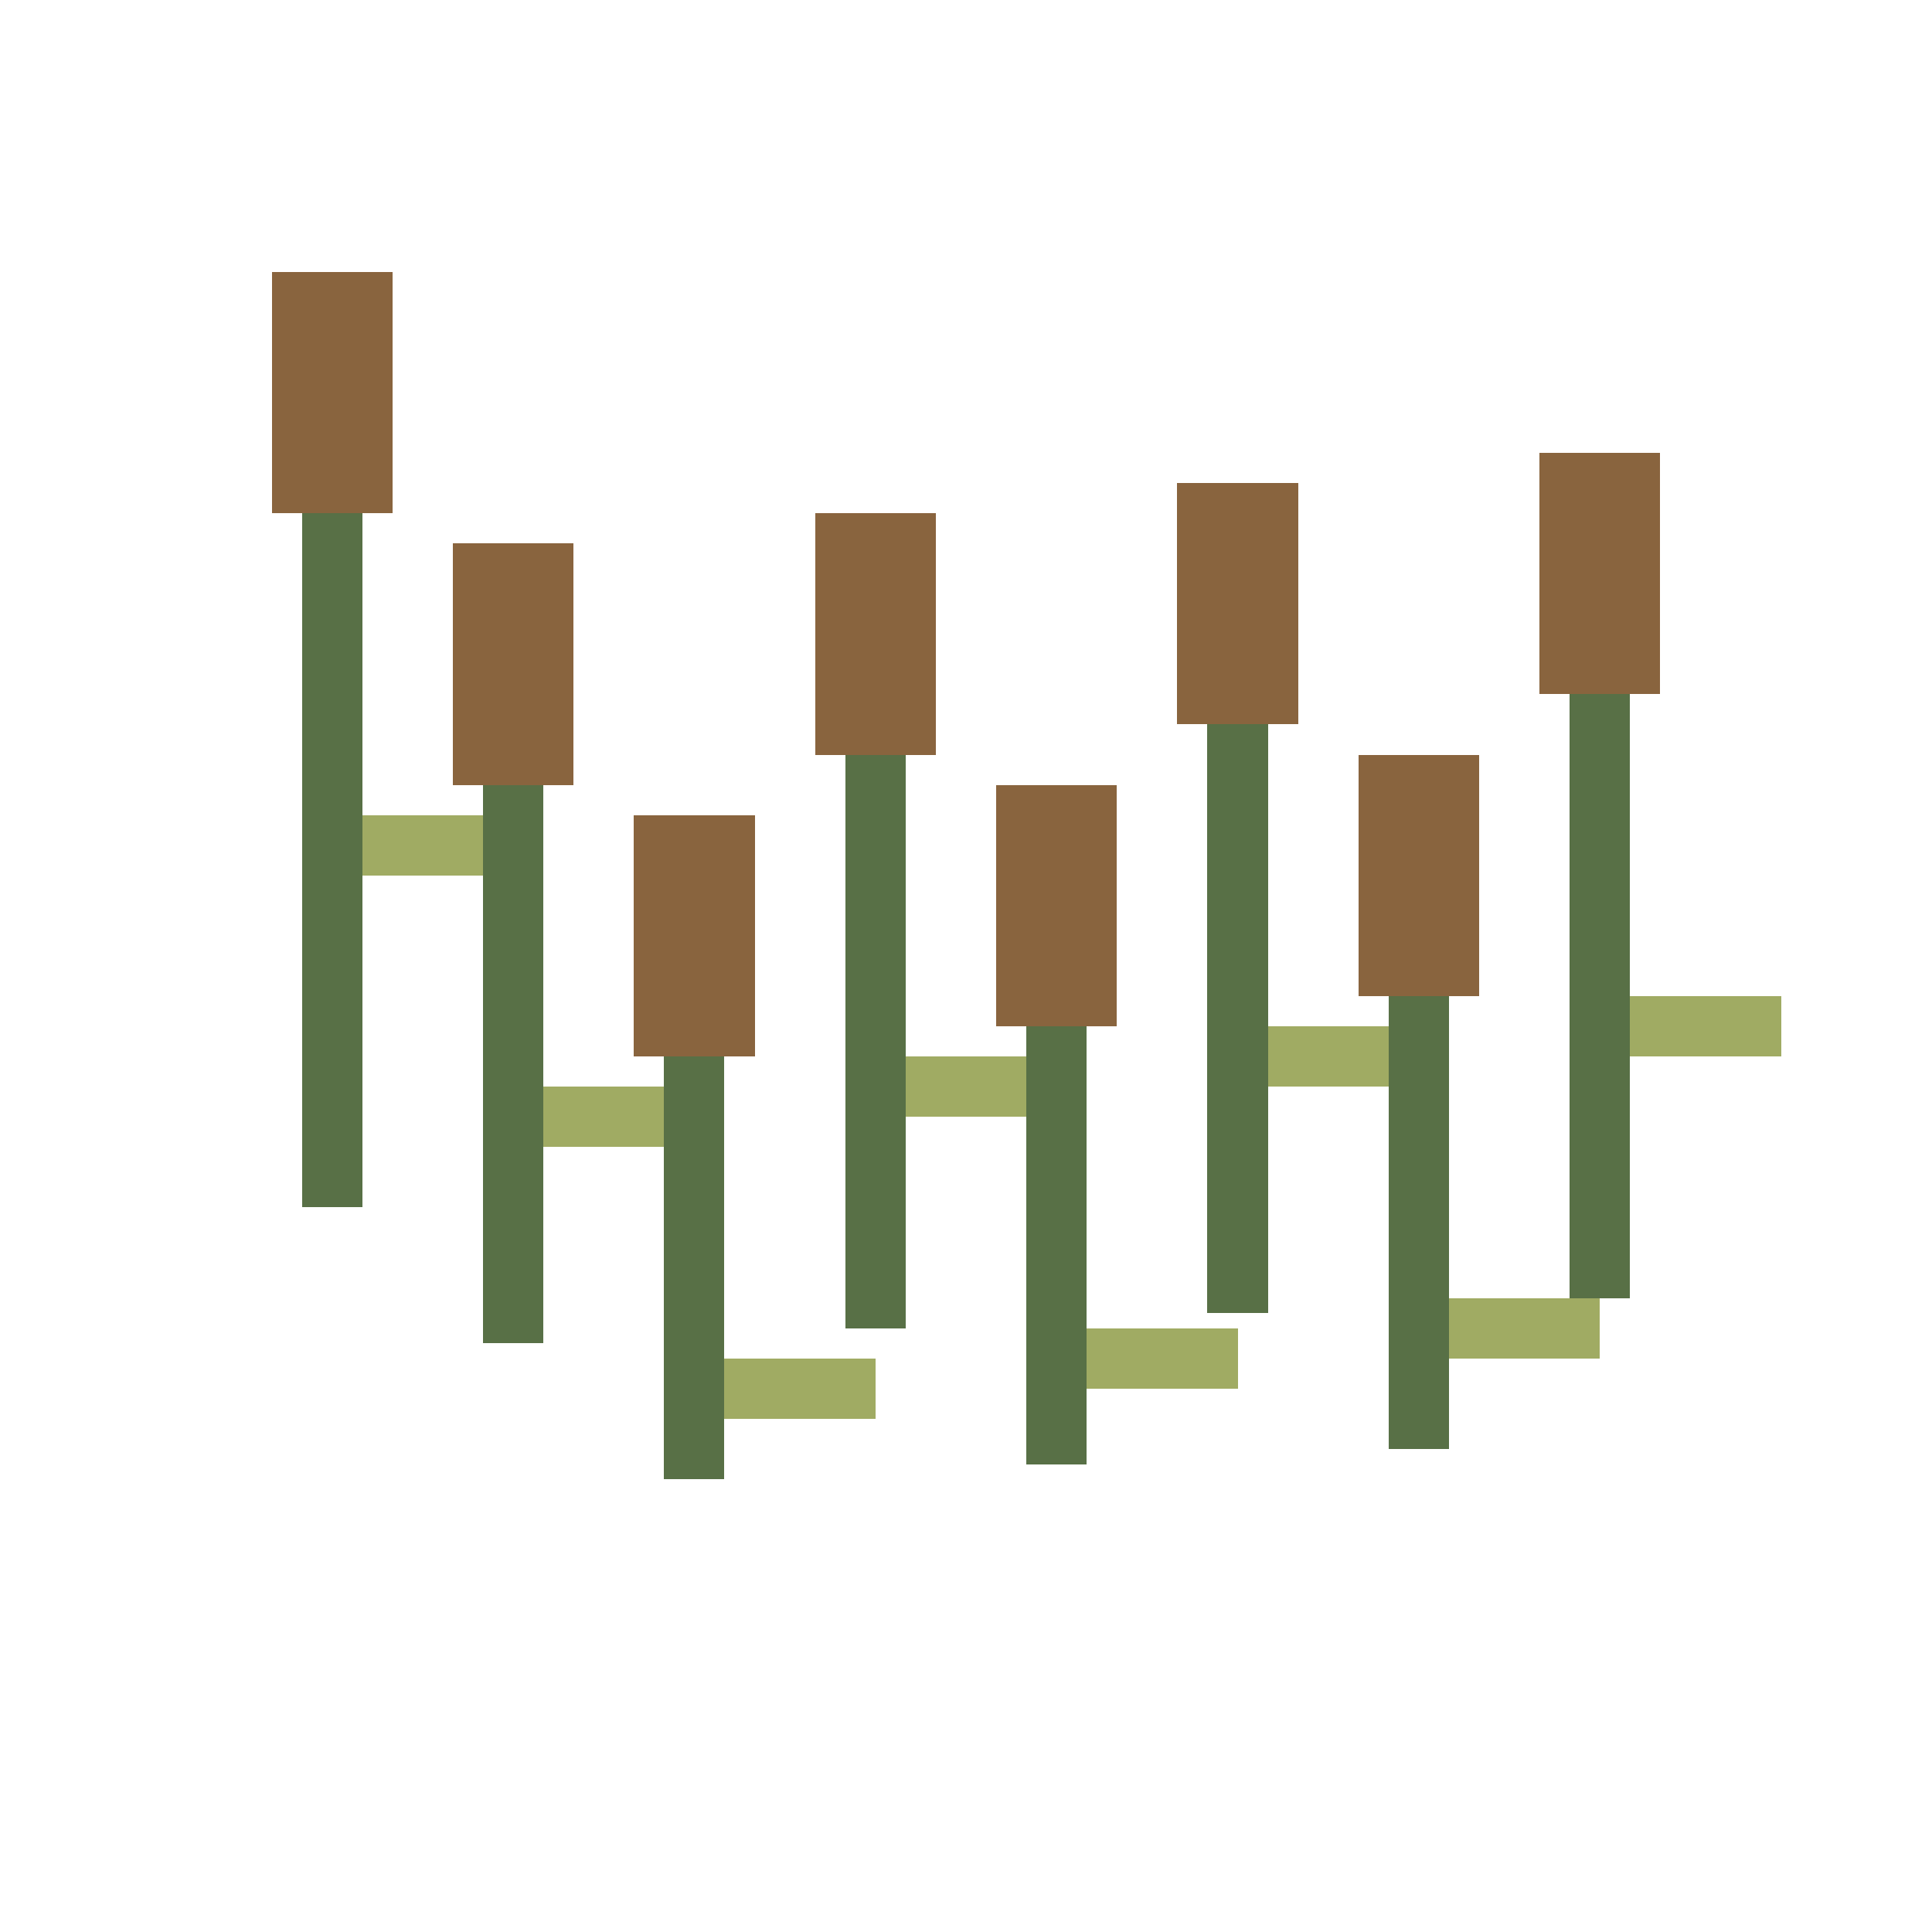
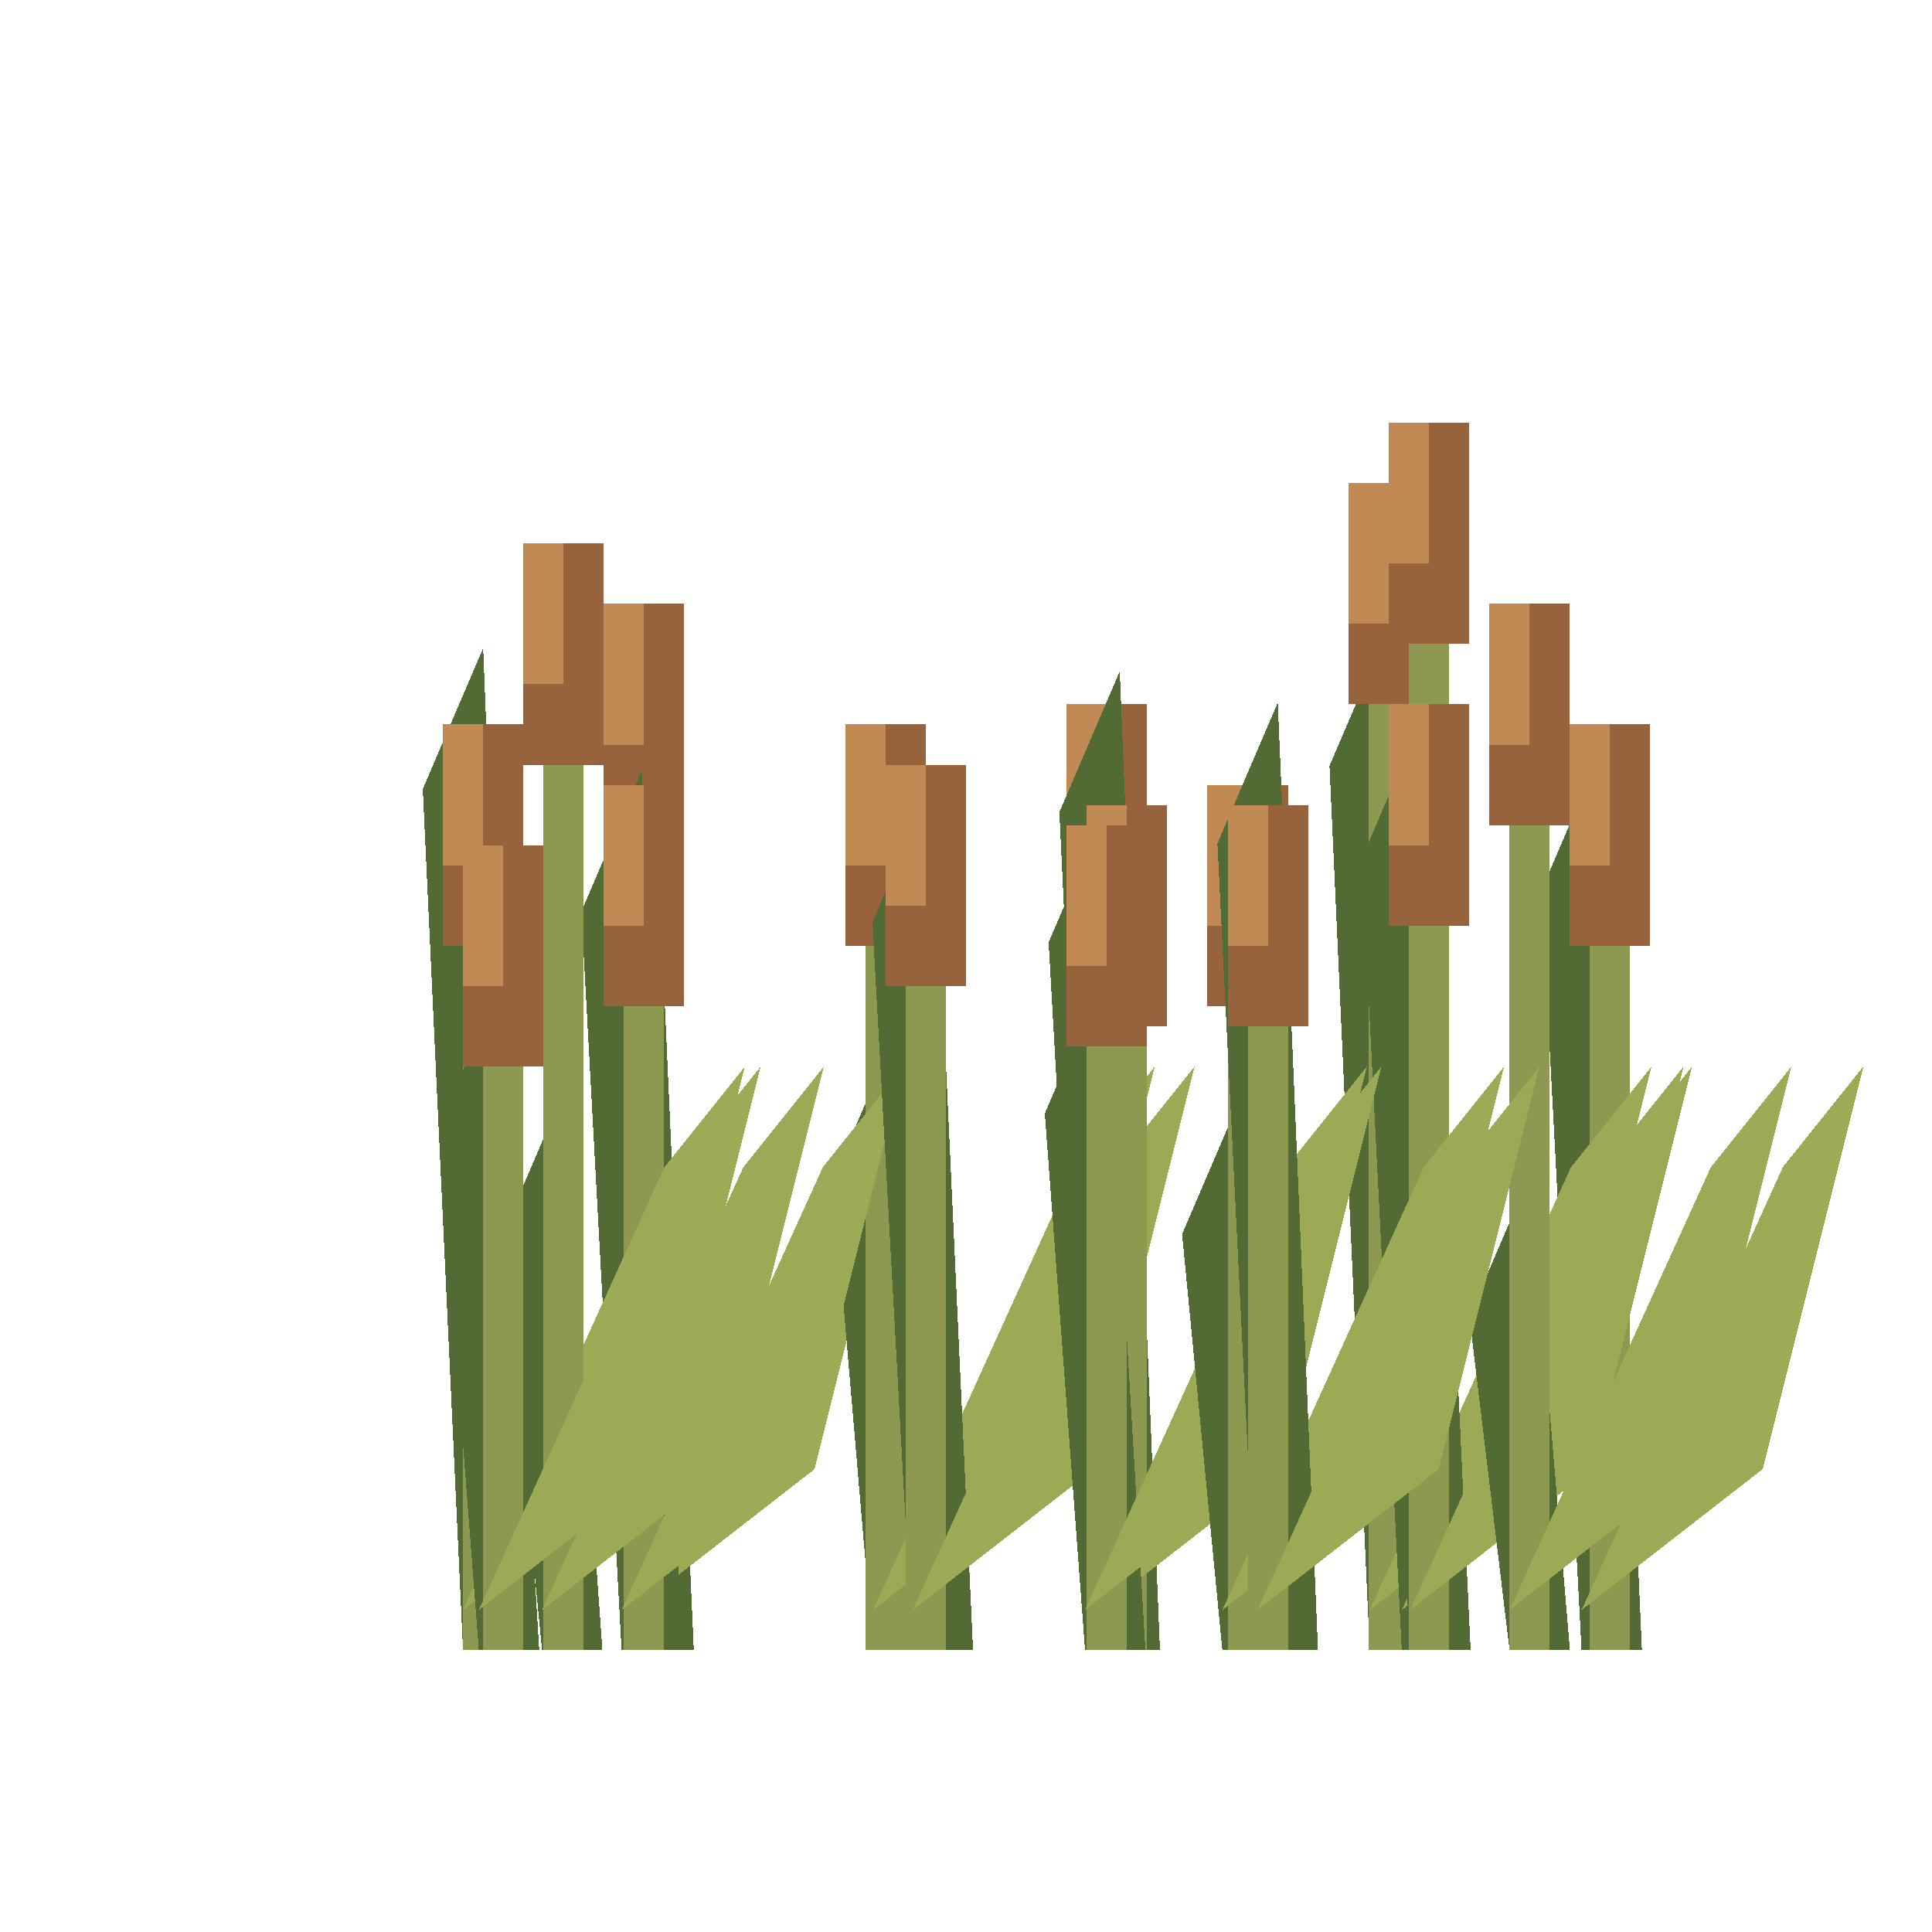
- <svg xmlns="http://www.w3.org/2000/svg" width="64" height="64" viewBox="0 0 64 64" shape-rendering="crispEdges">
-   <rect x="10" y="14" width="2" height="26" fill="#587046" />
-   <rect x="9" y="9" width="4" height="8" fill="#89643e" />
-   <rect x="12" y="27" width="5" height="2" fill="#a0ab63" />
-   <rect x="16" y="23" width="2" height="21.5" fill="#587046" />
-   <rect x="15" y="18" width="4" height="8" fill="#89643e" />
-   <rect x="18" y="36" width="5" height="2" fill="#a0ab63" />
-   <rect x="22" y="32" width="2" height="17" fill="#587046" />
-   <rect x="21" y="27" width="4" height="8" fill="#89643e" />
-   <rect x="24" y="45" width="5" height="2" fill="#a0ab63" />
-   <rect x="28" y="22" width="2" height="22" fill="#587046" />
-   <rect x="27" y="17" width="4" height="8" fill="#89643e" />
-   <rect x="30" y="35" width="5" height="2" fill="#a0ab63" />
-   <rect x="34" y="31" width="2" height="17.5" fill="#587046" />
-   <rect x="33" y="26" width="4" height="8" fill="#89643e" />
-   <rect x="36" y="44" width="5" height="2" fill="#a0ab63" />
-   <rect x="40" y="21" width="2" height="22.5" fill="#587046" />
-   <rect x="39" y="16" width="4" height="8" fill="#89643e" />
-   <rect x="42" y="34" width="5" height="2" fill="#a0ab63" />
-   <rect x="46" y="30" width="2" height="18" fill="#587046" />
-   <rect x="45" y="25" width="4" height="8" fill="#89643e" />
-   <rect x="48" y="43" width="5" height="2" fill="#a0ab63" />
-   <rect x="52" y="20" width="2" height="23" fill="#587046" />
-   <rect x="51" y="15" width="4" height="8" fill="#89643e" />
-   <rect x="54" y="33" width="5" height="2" fill="#a0ab63" />
+ <svg xmlns="http://www.w3.org/2000/svg" width="96" height="96" viewBox="0 0 96 96" shape-rendering="crispEdges">
+   <polygon points="31.476,82 29.476,44.47 32.476,37.47 34.476,82" fill="#526b35" />
+   <rect x="31" y="38" width="2" height="44" fill="#8d9850" />
+   <rect x="30" y="30" width="4" height="11" fill="#97633d" />
+   <rect x="30" y="30" width="2" height="7" fill="#c18a55" />
+   <polygon points="31.476,80 41.476,58 45.476,53 40.476,73" fill="#9caa55" />
+   <polygon points="78.587,82 76.587,44.249 79.587,37.249 81.587,82" fill="#526b35" />
+   <rect x="79" y="44" width="2" height="38" fill="#8d9850" />
+   <rect x="78" y="36" width="4" height="11" fill="#97633d" />
+   <rect x="78" y="36" width="2" height="7" fill="#c18a55" />
+   <polygon points="78.587,80 88.587,58 92.587,53 87.587,73" fill="#9caa55" />
+   <polygon points="43.381,82 41.381,58.616 44.381,51.616 46.381,82" fill="#526b35" />
+   <rect x="43" y="44" width="2" height="38" fill="#8d9850" />
+   <rect x="42" y="36" width="4" height="11" fill="#97633d" />
+   <rect x="42" y="36" width="2" height="7" fill="#c18a55" />
+   <polygon points="43.381,80 53.381,58 57.381,53 52.381,73" fill="#9caa55" />
+   <polygon points="54.105,82 52.105,46.82 55.105,39.82 57.105,82" fill="#526b35" />
+   <rect x="54" y="43" width="2" height="39" fill="#8d9850" />
+   <rect x="53" y="35" width="4" height="11" fill="#97633d" />
+   <rect x="53" y="35" width="2" height="7" fill="#c18a55" />
+   <polygon points="54.105,80 64.105,58 68.105,53 63.105,73" fill="#9caa55" />
+   <polygon points="68.062,82 66.062,38.055 69.062,31.055 71.062,82" fill="#526b35" />
+   <rect x="68" y="32" width="2" height="50" fill="#8d9850" />
+   <rect x="67" y="24" width="4" height="11" fill="#97633d" />
+   <rect x="67" y="24" width="2" height="7" fill="#c18a55" />
+   <polygon points="68.062,80 78.062,58 82.062,53 77.062,73" fill="#9caa55" />
+   <polygon points="69.654,82 67.654,42.689 70.654,35.689 72.654,82" fill="#526b35" />
+   <rect x="70" y="29" width="2" height="53" fill="#8d9850" />
+   <rect x="69" y="21" width="4" height="11" fill="#97633d" />
+   <rect x="69" y="21" width="2" height="7" fill="#c18a55" />
+   <polygon points="69.654,80 79.654,58 83.654,53 78.654,73" fill="#9caa55" />
+   <polygon points="70.075,82 68.075,46.613 71.075,39.613 73.075,82" fill="#526b35" />
+   <rect x="70" y="43" width="2" height="39" fill="#8d9850" />
+   <rect x="69" y="35" width="4" height="11" fill="#97633d" />
+   <rect x="69" y="35" width="2" height="7" fill="#c18a55" />
+   <polygon points="70.075,80 80.075,58 84.075,53 79.075,73" fill="#9caa55" />
+   <polygon points="30.887,82 28.887,45.29 31.887,38.29 33.887,82" fill="#526b35" />
+   <rect x="31" y="47" width="2" height="35" fill="#8d9850" />
+   <rect x="30" y="39" width="4" height="11" fill="#97633d" />
+   <rect x="30" y="39" width="2" height="7" fill="#c18a55" />
+   <polygon points="30.887,80 40.887,58 44.887,53 39.887,73" fill="#9caa55" />
+   <polygon points="23.008,82 21.008,39.2 24.008,32.2 26.008,82" fill="#526b35" />
+   <rect x="23" y="44" width="2" height="38" fill="#8d9850" />
+   <rect x="22" y="36" width="4" height="11" fill="#97633d" />
+   <rect x="22" y="36" width="2" height="7" fill="#c18a55" />
+   <polygon points="23.008,80 33.008,58 37.008,53 32.008,73" fill="#9caa55" />
+   <polygon points="45.351,82 43.351,45.814 46.351,38.814 48.351,82" fill="#526b35" />
+   <rect x="45" y="46" width="2" height="36" fill="#8d9850" />
+   <rect x="44" y="38" width="4" height="11" fill="#97633d" />
+   <rect x="44" y="38" width="2" height="7" fill="#c18a55" />
+   <polygon points="45.351,80 55.351,58 59.351,53 54.351,73" fill="#9caa55" />
+   <polygon points="75.009,82 73.009,65.397 76.009,58.397 78.009,82" fill="#526b35" />
+   <rect x="75" y="38" width="2" height="44" fill="#8d9850" />
+   <rect x="74" y="30" width="4" height="11" fill="#97633d" />
+   <rect x="74" y="30" width="2" height="7" fill="#c18a55" />
+   <polygon points="75.009,80 85.009,58 89.009,53 84.009,73" fill="#9caa55" />
+   <polygon points="54.639,82 52.639,40.355 55.639,33.355 57.639,82" fill="#526b35" />
+   <rect x="55" y="48" width="2" height="34" fill="#8d9850" />
+   <rect x="54" y="40" width="4" height="11" fill="#97633d" />
+   <rect x="54" y="40" width="2" height="7" fill="#c18a55" />
+   <polygon points="54.639,80 64.639,58 68.639,53 63.639,73" fill="#9caa55" />
+   <polygon points="53.916,82 51.916,55.333 54.916,48.333 56.916,82" fill="#526b35" />
+   <rect x="54" y="49" width="2" height="33" fill="#8d9850" />
+   <rect x="53" y="41" width="4" height="11" fill="#97633d" />
+   <rect x="53" y="41" width="2" height="7" fill="#c18a55" />
+   <polygon points="53.916,80 63.916,58 67.916,53 62.916,73" fill="#9caa55" />
+   <polygon points="60.738,82 58.738,61.329 61.738,54.329 63.738,82" fill="#526b35" />
+   <rect x="61" y="47" width="2" height="35" fill="#8d9850" />
+   <rect x="60" y="39" width="4" height="11" fill="#97633d" />
+   <rect x="60" y="39" width="2" height="7" fill="#c18a55" />
+   <polygon points="60.738,80 70.738,58 74.738,53 69.738,73" fill="#9caa55" />
+   <polygon points="26.935,82 24.935,61.404 27.935,54.404 29.935,82" fill="#526b35" />
+   <rect x="27" y="35" width="2" height="47" fill="#8d9850" />
+   <rect x="26" y="27" width="4" height="11" fill="#97633d" />
+   <rect x="26" y="27" width="2" height="7" fill="#c18a55" />
+   <polygon points="26.935,80 36.935,58 40.935,53 35.935,73" fill="#9caa55" />
+   <polygon points="23.794,82 21.794,55.997 24.794,48.997 26.794,82" fill="#526b35" />
+   <rect x="24" y="50" width="2" height="32" fill="#8d9850" />
+   <rect x="23" y="42" width="4" height="11" fill="#97633d" />
+   <rect x="23" y="42" width="2" height="7" fill="#c18a55" />
+   <polygon points="23.794,80 33.794,58 37.794,53 32.794,73" fill="#9caa55" />
+   <polygon points="62.492,82 60.492,41.914 63.492,34.914 65.492,82" fill="#526b35" />
+   <rect x="62" y="48" width="2" height="34" fill="#8d9850" />
+   <rect x="61" y="40" width="4" height="11" fill="#97633d" />
+   <rect x="61" y="40" width="2" height="7" fill="#c18a55" />
+   <polygon points="62.492,80 72.492,58 76.492,53 71.492,73" fill="#9caa55" />
</svg>
